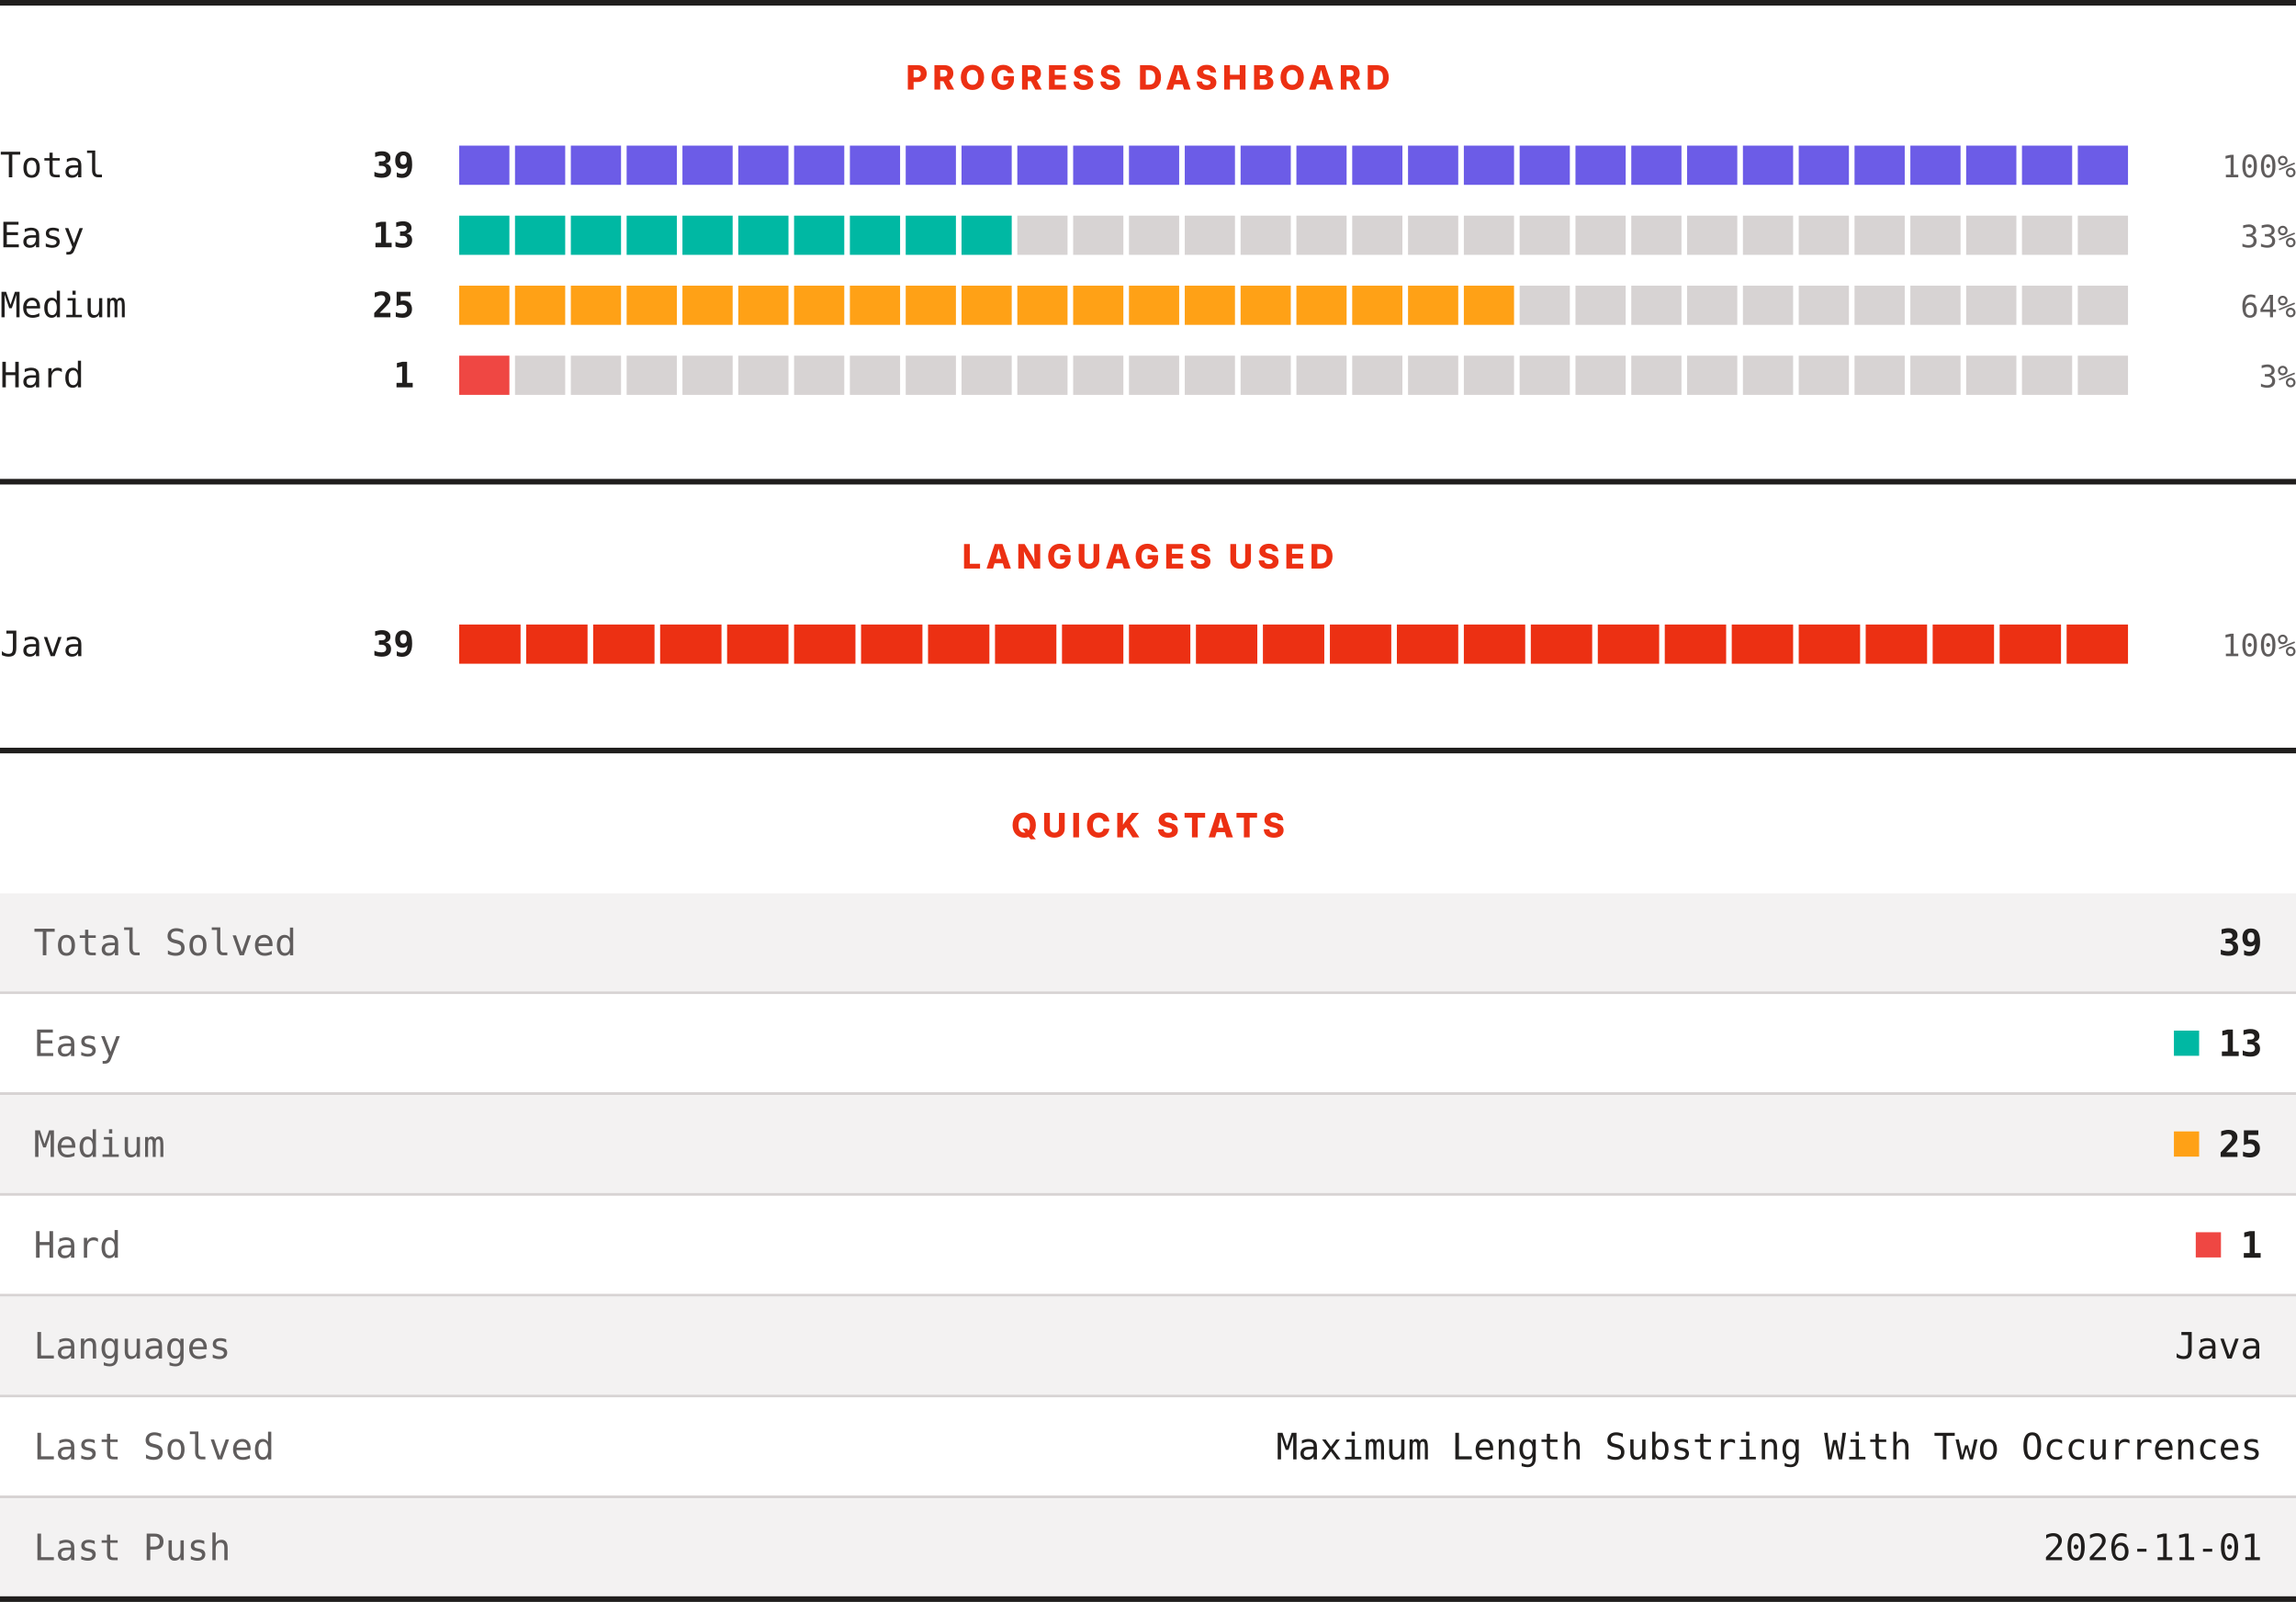
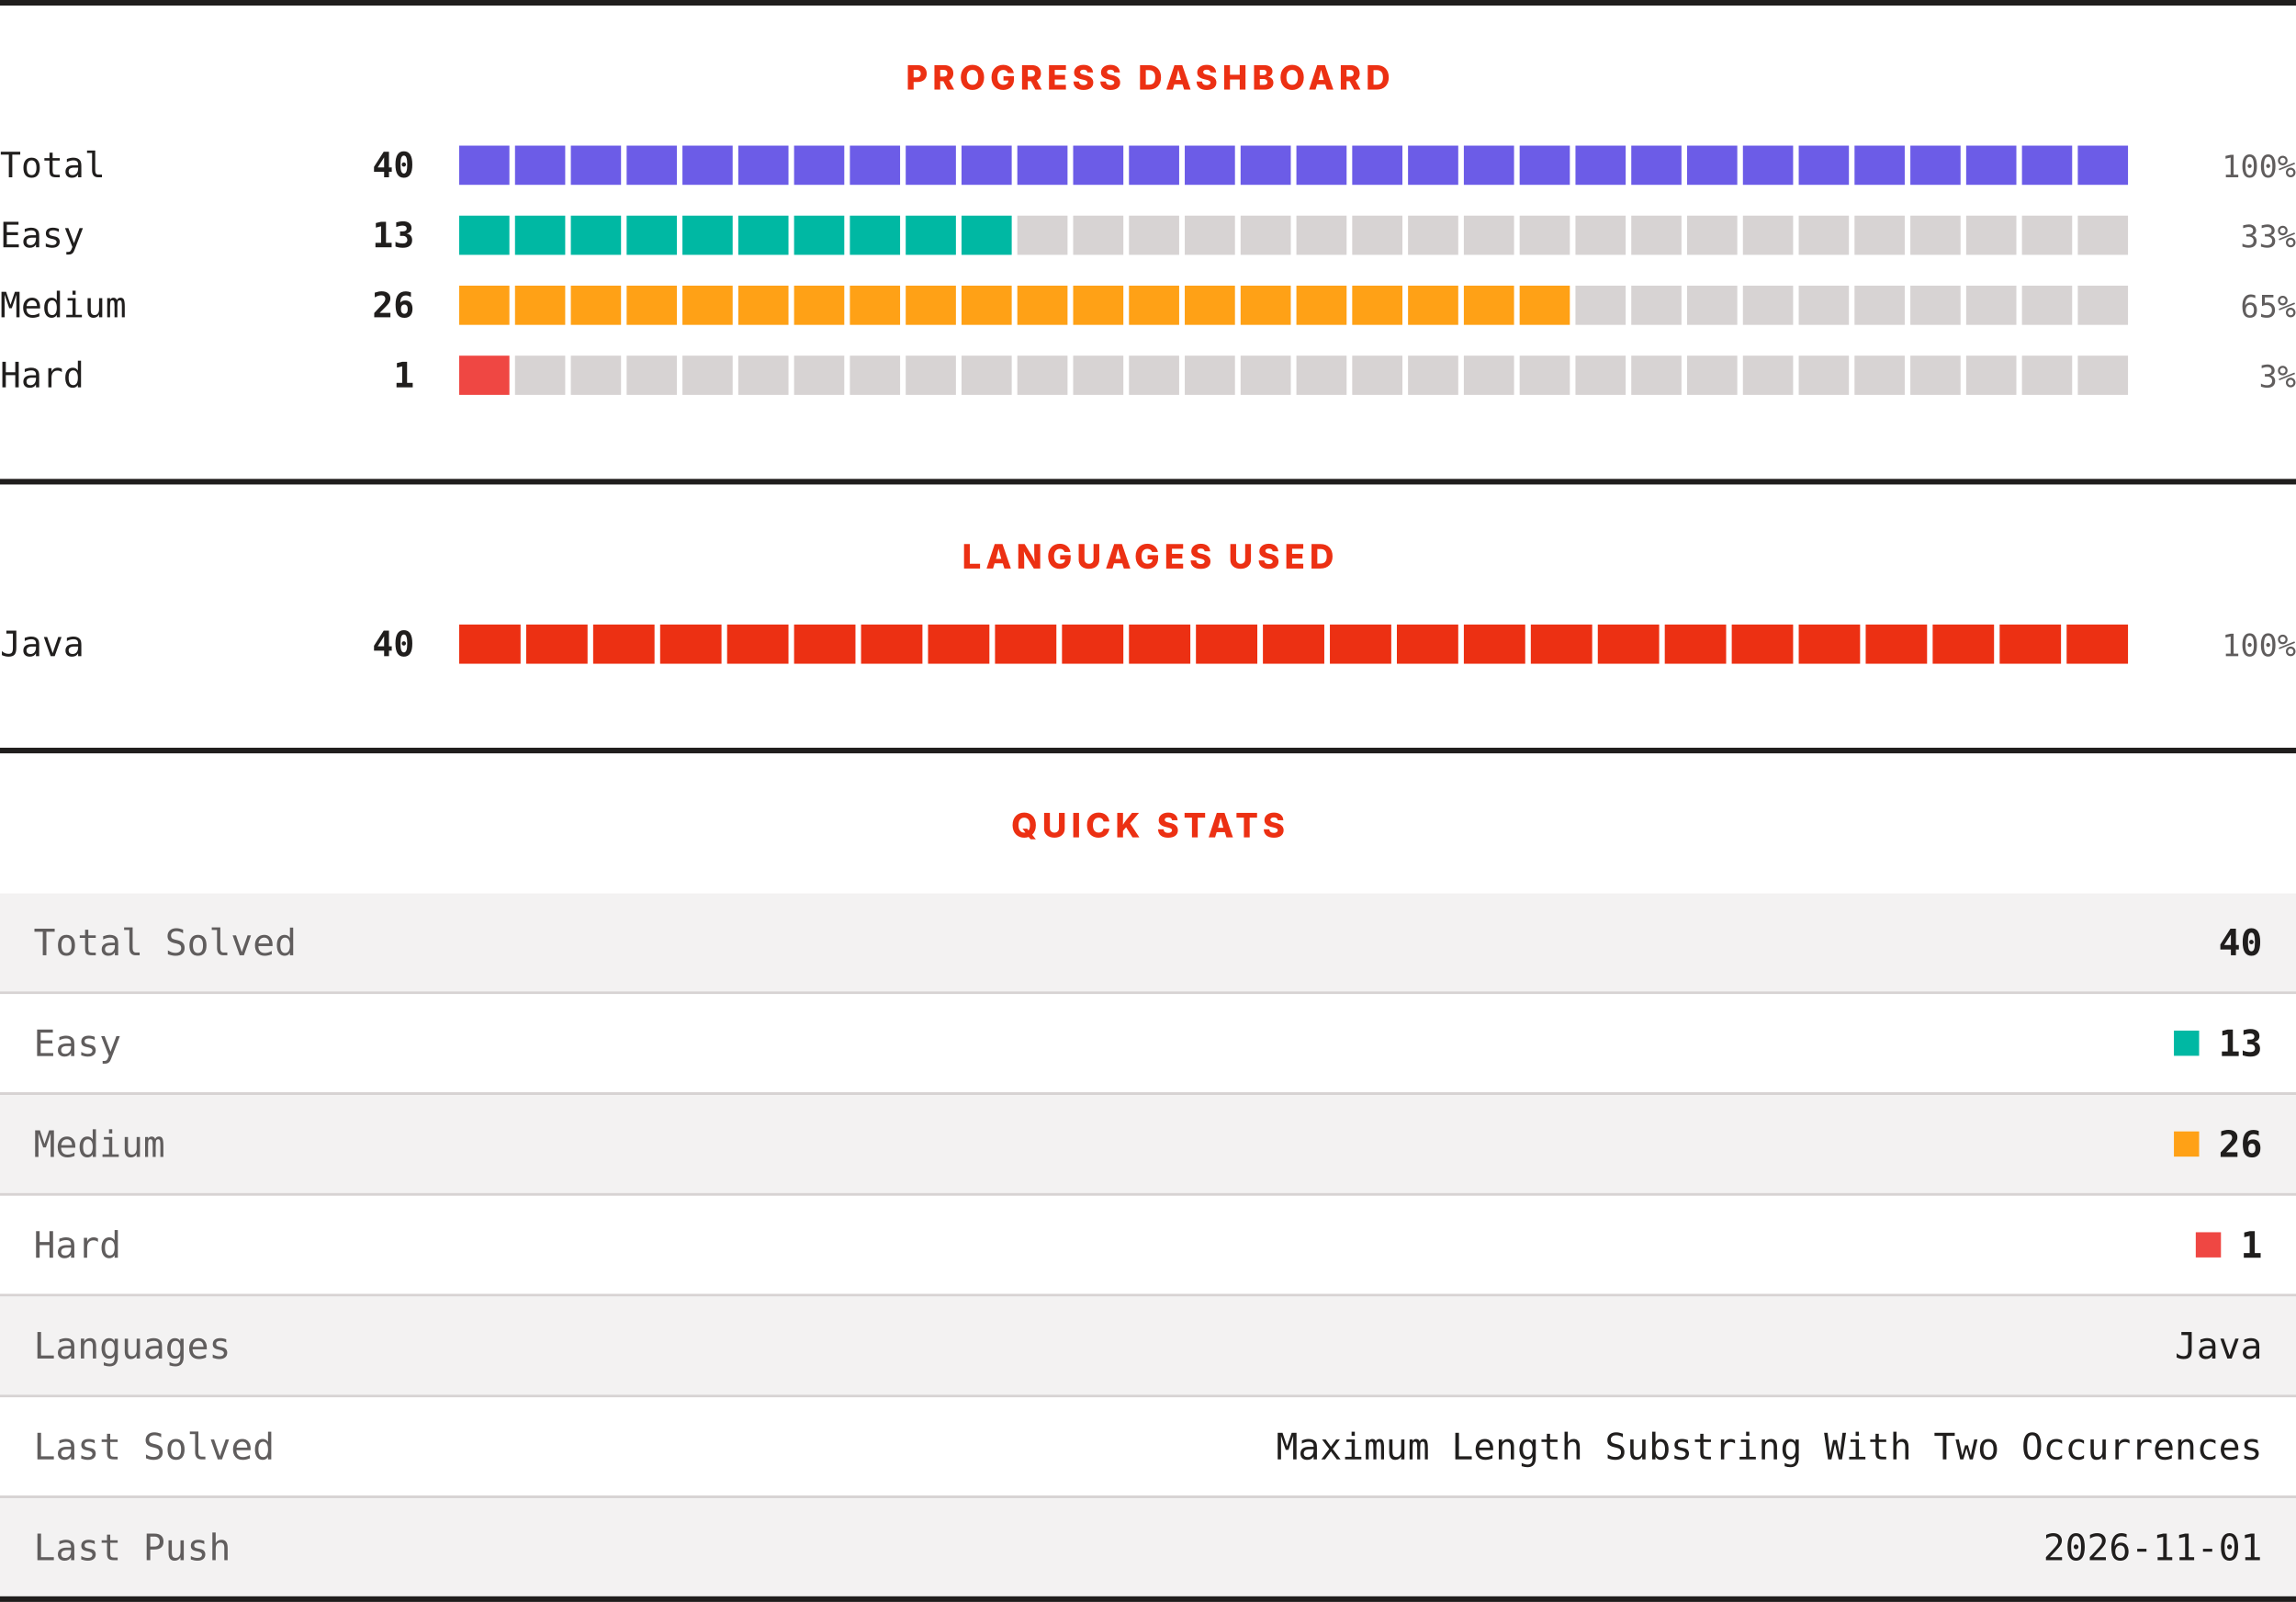
<svg xmlns="http://www.w3.org/2000/svg" width="820" height="572" viewBox="0 0 820 572" role="img" aria-label="LeetCode progress, languages and quick stats">
  <rect width="820" height="572" fill="#ffffff" />
  <rect x="0" y="0" width="820" height="2" fill="#201e1d" />
  <text x="410" y="32" text-anchor="middle" font-family="Archivo, system-ui, -apple-system, Segoe UI, sans-serif" font-size="12" font-weight="800" letter-spacing="1.68" fill="#ec3013">PROGRESS DASHBOARD</text>
  <text x="0" y="63.3" font-family="ui-monospace, SFMono-Regular, Menlo, Consolas, monospace" font-size="12.5" fill="#201e1d">Total</text>
-   <text x="148" y="63.3" text-anchor="end" font-family="ui-monospace, SFMono-Regular, Menlo, Consolas, monospace" font-size="12.5" font-weight="700" fill="#201e1d">39</text>
+   <text x="148" y="63.3" text-anchor="end" font-family="ui-monospace, SFMono-Regular, Menlo, Consolas, monospace" font-size="12.5" font-weight="700" fill="#201e1d">40</text>
  <rect x="164.00" y="52" width="17.93" height="14" fill="#6c5ce7" />
  <rect x="183.93" y="52" width="17.93" height="14" fill="#6c5ce7" />
  <rect x="203.87" y="52" width="17.93" height="14" fill="#6c5ce7" />
  <rect x="223.80" y="52" width="17.93" height="14" fill="#6c5ce7" />
  <rect x="243.73" y="52" width="17.93" height="14" fill="#6c5ce7" />
  <rect x="263.67" y="52" width="17.93" height="14" fill="#6c5ce7" />
  <rect x="283.60" y="52" width="17.93" height="14" fill="#6c5ce7" />
  <rect x="303.53" y="52" width="17.93" height="14" fill="#6c5ce7" />
  <rect x="323.47" y="52" width="17.93" height="14" fill="#6c5ce7" />
  <rect x="343.40" y="52" width="17.93" height="14" fill="#6c5ce7" />
  <rect x="363.33" y="52" width="17.93" height="14" fill="#6c5ce7" />
  <rect x="383.27" y="52" width="17.93" height="14" fill="#6c5ce7" />
  <rect x="403.20" y="52" width="17.93" height="14" fill="#6c5ce7" />
  <rect x="423.13" y="52" width="17.93" height="14" fill="#6c5ce7" />
  <rect x="443.07" y="52" width="17.93" height="14" fill="#6c5ce7" />
  <rect x="463.00" y="52" width="17.93" height="14" fill="#6c5ce7" />
  <rect x="482.93" y="52" width="17.93" height="14" fill="#6c5ce7" />
  <rect x="502.87" y="52" width="17.93" height="14" fill="#6c5ce7" />
  <rect x="522.80" y="52" width="17.93" height="14" fill="#6c5ce7" />
  <rect x="542.73" y="52" width="17.93" height="14" fill="#6c5ce7" />
  <rect x="562.67" y="52" width="17.93" height="14" fill="#6c5ce7" />
  <rect x="582.60" y="52" width="17.93" height="14" fill="#6c5ce7" />
  <rect x="602.53" y="52" width="17.93" height="14" fill="#6c5ce7" />
  <rect x="622.47" y="52" width="17.93" height="14" fill="#6c5ce7" />
  <rect x="642.40" y="52" width="17.93" height="14" fill="#6c5ce7" />
  <rect x="662.33" y="52" width="17.93" height="14" fill="#6c5ce7" />
  <rect x="682.27" y="52" width="17.93" height="14" fill="#6c5ce7" />
  <rect x="702.20" y="52" width="17.93" height="14" fill="#6c5ce7" />
  <rect x="722.13" y="52" width="17.93" height="14" fill="#6c5ce7" />
  <rect x="742.07" y="52" width="17.93" height="14" fill="#6c5ce7" />
  <text x="820" y="63.3" text-anchor="end" font-family="ui-monospace, SFMono-Regular, Menlo, Consolas, monospace" font-size="11" fill="#605d5d">100%</text>
  <text x="0" y="88.3" font-family="ui-monospace, SFMono-Regular, Menlo, Consolas, monospace" font-size="12.5" fill="#201e1d">Easy</text>
  <text x="148" y="88.3" text-anchor="end" font-family="ui-monospace, SFMono-Regular, Menlo, Consolas, monospace" font-size="12.5" font-weight="700" fill="#201e1d">13</text>
  <rect x="164.00" y="77" width="17.93" height="14" fill="#00b8a3" />
  <rect x="183.93" y="77" width="17.93" height="14" fill="#00b8a3" />
  <rect x="203.87" y="77" width="17.93" height="14" fill="#00b8a3" />
  <rect x="223.80" y="77" width="17.93" height="14" fill="#00b8a3" />
  <rect x="243.73" y="77" width="17.93" height="14" fill="#00b8a3" />
  <rect x="263.67" y="77" width="17.93" height="14" fill="#00b8a3" />
  <rect x="283.60" y="77" width="17.93" height="14" fill="#00b8a3" />
  <rect x="303.53" y="77" width="17.93" height="14" fill="#00b8a3" />
  <rect x="323.47" y="77" width="17.93" height="14" fill="#00b8a3" />
  <rect x="343.40" y="77" width="17.93" height="14" fill="#00b8a3" />
  <rect x="363.33" y="77" width="17.93" height="14" fill="#d7d3d3" />
  <rect x="383.27" y="77" width="17.93" height="14" fill="#d7d3d3" />
  <rect x="403.20" y="77" width="17.93" height="14" fill="#d7d3d3" />
  <rect x="423.13" y="77" width="17.93" height="14" fill="#d7d3d3" />
  <rect x="443.07" y="77" width="17.93" height="14" fill="#d7d3d3" />
  <rect x="463.00" y="77" width="17.93" height="14" fill="#d7d3d3" />
  <rect x="482.93" y="77" width="17.93" height="14" fill="#d7d3d3" />
  <rect x="502.87" y="77" width="17.93" height="14" fill="#d7d3d3" />
  <rect x="522.80" y="77" width="17.93" height="14" fill="#d7d3d3" />
  <rect x="542.73" y="77" width="17.93" height="14" fill="#d7d3d3" />
  <rect x="562.67" y="77" width="17.93" height="14" fill="#d7d3d3" />
  <rect x="582.60" y="77" width="17.93" height="14" fill="#d7d3d3" />
  <rect x="602.53" y="77" width="17.93" height="14" fill="#d7d3d3" />
  <rect x="622.47" y="77" width="17.93" height="14" fill="#d7d3d3" />
  <rect x="642.40" y="77" width="17.93" height="14" fill="#d7d3d3" />
  <rect x="662.33" y="77" width="17.93" height="14" fill="#d7d3d3" />
  <rect x="682.27" y="77" width="17.93" height="14" fill="#d7d3d3" />
  <rect x="702.20" y="77" width="17.93" height="14" fill="#d7d3d3" />
  <rect x="722.13" y="77" width="17.93" height="14" fill="#d7d3d3" />
  <rect x="742.07" y="77" width="17.93" height="14" fill="#d7d3d3" />
  <text x="820" y="88.3" text-anchor="end" font-family="ui-monospace, SFMono-Regular, Menlo, Consolas, monospace" font-size="11" fill="#605d5d">33%</text>
  <text x="0" y="113.3" font-family="ui-monospace, SFMono-Regular, Menlo, Consolas, monospace" font-size="12.5" fill="#201e1d">Medium</text>
-   <text x="148" y="113.3" text-anchor="end" font-family="ui-monospace, SFMono-Regular, Menlo, Consolas, monospace" font-size="12.5" font-weight="700" fill="#201e1d">25</text>
+   <text x="148" y="113.3" text-anchor="end" font-family="ui-monospace, SFMono-Regular, Menlo, Consolas, monospace" font-size="12.5" font-weight="700" fill="#201e1d">26</text>
  <rect x="164.00" y="102" width="17.93" height="14" fill="#ffa116" />
  <rect x="183.93" y="102" width="17.93" height="14" fill="#ffa116" />
  <rect x="203.87" y="102" width="17.93" height="14" fill="#ffa116" />
  <rect x="223.80" y="102" width="17.93" height="14" fill="#ffa116" />
  <rect x="243.73" y="102" width="17.93" height="14" fill="#ffa116" />
  <rect x="263.67" y="102" width="17.93" height="14" fill="#ffa116" />
  <rect x="283.60" y="102" width="17.93" height="14" fill="#ffa116" />
  <rect x="303.53" y="102" width="17.93" height="14" fill="#ffa116" />
  <rect x="323.47" y="102" width="17.93" height="14" fill="#ffa116" />
  <rect x="343.40" y="102" width="17.93" height="14" fill="#ffa116" />
  <rect x="363.33" y="102" width="17.93" height="14" fill="#ffa116" />
  <rect x="383.27" y="102" width="17.93" height="14" fill="#ffa116" />
  <rect x="403.20" y="102" width="17.93" height="14" fill="#ffa116" />
  <rect x="423.13" y="102" width="17.93" height="14" fill="#ffa116" />
  <rect x="443.07" y="102" width="17.93" height="14" fill="#ffa116" />
  <rect x="463.00" y="102" width="17.93" height="14" fill="#ffa116" />
  <rect x="482.93" y="102" width="17.93" height="14" fill="#ffa116" />
  <rect x="502.87" y="102" width="17.93" height="14" fill="#ffa116" />
  <rect x="522.80" y="102" width="17.93" height="14" fill="#ffa116" />
-   <rect x="542.73" y="102" width="17.93" height="14" fill="#d7d3d3" />
+   <rect x="542.73" y="102" width="17.93" height="14" fill="#ffa116" />
  <rect x="562.67" y="102" width="17.93" height="14" fill="#d7d3d3" />
  <rect x="582.60" y="102" width="17.93" height="14" fill="#d7d3d3" />
  <rect x="602.53" y="102" width="17.93" height="14" fill="#d7d3d3" />
  <rect x="622.47" y="102" width="17.93" height="14" fill="#d7d3d3" />
  <rect x="642.40" y="102" width="17.93" height="14" fill="#d7d3d3" />
  <rect x="662.33" y="102" width="17.93" height="14" fill="#d7d3d3" />
  <rect x="682.27" y="102" width="17.93" height="14" fill="#d7d3d3" />
  <rect x="702.20" y="102" width="17.93" height="14" fill="#d7d3d3" />
  <rect x="722.13" y="102" width="17.93" height="14" fill="#d7d3d3" />
  <rect x="742.07" y="102" width="17.93" height="14" fill="#d7d3d3" />
-   <text x="820" y="113.3" text-anchor="end" font-family="ui-monospace, SFMono-Regular, Menlo, Consolas, monospace" font-size="11" fill="#605d5d">64%</text>
+   <text x="820" y="113.3" text-anchor="end" font-family="ui-monospace, SFMono-Regular, Menlo, Consolas, monospace" font-size="11" fill="#605d5d">65%</text>
  <text x="0" y="138.3" font-family="ui-monospace, SFMono-Regular, Menlo, Consolas, monospace" font-size="12.5" fill="#201e1d">Hard</text>
  <text x="148" y="138.3" text-anchor="end" font-family="ui-monospace, SFMono-Regular, Menlo, Consolas, monospace" font-size="12.5" font-weight="700" fill="#201e1d">1</text>
  <rect x="164.00" y="127" width="17.93" height="14" fill="#ef4743" />
  <rect x="183.93" y="127" width="17.93" height="14" fill="#d7d3d3" />
  <rect x="203.87" y="127" width="17.93" height="14" fill="#d7d3d3" />
  <rect x="223.80" y="127" width="17.93" height="14" fill="#d7d3d3" />
  <rect x="243.73" y="127" width="17.93" height="14" fill="#d7d3d3" />
  <rect x="263.67" y="127" width="17.93" height="14" fill="#d7d3d3" />
  <rect x="283.60" y="127" width="17.93" height="14" fill="#d7d3d3" />
  <rect x="303.53" y="127" width="17.93" height="14" fill="#d7d3d3" />
  <rect x="323.47" y="127" width="17.93" height="14" fill="#d7d3d3" />
  <rect x="343.40" y="127" width="17.93" height="14" fill="#d7d3d3" />
  <rect x="363.33" y="127" width="17.93" height="14" fill="#d7d3d3" />
  <rect x="383.27" y="127" width="17.93" height="14" fill="#d7d3d3" />
  <rect x="403.20" y="127" width="17.93" height="14" fill="#d7d3d3" />
  <rect x="423.13" y="127" width="17.93" height="14" fill="#d7d3d3" />
  <rect x="443.07" y="127" width="17.93" height="14" fill="#d7d3d3" />
  <rect x="463.00" y="127" width="17.93" height="14" fill="#d7d3d3" />
  <rect x="482.93" y="127" width="17.93" height="14" fill="#d7d3d3" />
  <rect x="502.87" y="127" width="17.93" height="14" fill="#d7d3d3" />
  <rect x="522.80" y="127" width="17.93" height="14" fill="#d7d3d3" />
  <rect x="542.73" y="127" width="17.93" height="14" fill="#d7d3d3" />
  <rect x="562.67" y="127" width="17.93" height="14" fill="#d7d3d3" />
  <rect x="582.60" y="127" width="17.93" height="14" fill="#d7d3d3" />
  <rect x="602.53" y="127" width="17.93" height="14" fill="#d7d3d3" />
  <rect x="622.47" y="127" width="17.93" height="14" fill="#d7d3d3" />
  <rect x="642.40" y="127" width="17.93" height="14" fill="#d7d3d3" />
  <rect x="662.33" y="127" width="17.93" height="14" fill="#d7d3d3" />
  <rect x="682.27" y="127" width="17.93" height="14" fill="#d7d3d3" />
  <rect x="702.20" y="127" width="17.93" height="14" fill="#d7d3d3" />
  <rect x="722.13" y="127" width="17.93" height="14" fill="#d7d3d3" />
  <rect x="742.07" y="127" width="17.93" height="14" fill="#d7d3d3" />
  <text x="820" y="138.3" text-anchor="end" font-family="ui-monospace, SFMono-Regular, Menlo, Consolas, monospace" font-size="11" fill="#605d5d">3%</text>
  <rect x="0" y="171" width="820" height="2" fill="#201e1d" />
  <text x="410" y="203" text-anchor="middle" font-family="Archivo, system-ui, -apple-system, Segoe UI, sans-serif" font-size="12" font-weight="800" letter-spacing="1.68" fill="#ec3013">LANGUAGES USED</text>
  <text x="0" y="234.3" font-family="ui-monospace, SFMono-Regular, Menlo, Consolas, monospace" font-size="12.5" fill="#201e1d">Java</text>
-   <text x="148" y="234.3" text-anchor="end" font-family="ui-monospace, SFMono-Regular, Menlo, Consolas, monospace" font-size="12.5" font-weight="700" fill="#201e1d">39</text>
+   <text x="148" y="234.3" text-anchor="end" font-family="ui-monospace, SFMono-Regular, Menlo, Consolas, monospace" font-size="12.5" font-weight="700" fill="#201e1d">40</text>
  <rect x="164.00" y="223" width="21.92" height="14" fill="#ec3013" />
  <rect x="187.92" y="223" width="21.92" height="14" fill="#ec3013" />
  <rect x="211.84" y="223" width="21.92" height="14" fill="#ec3013" />
  <rect x="235.76" y="223" width="21.92" height="14" fill="#ec3013" />
  <rect x="259.68" y="223" width="21.92" height="14" fill="#ec3013" />
  <rect x="283.60" y="223" width="21.92" height="14" fill="#ec3013" />
  <rect x="307.52" y="223" width="21.92" height="14" fill="#ec3013" />
  <rect x="331.44" y="223" width="21.92" height="14" fill="#ec3013" />
  <rect x="355.36" y="223" width="21.92" height="14" fill="#ec3013" />
  <rect x="379.28" y="223" width="21.92" height="14" fill="#ec3013" />
  <rect x="403.20" y="223" width="21.92" height="14" fill="#ec3013" />
  <rect x="427.12" y="223" width="21.92" height="14" fill="#ec3013" />
  <rect x="451.04" y="223" width="21.92" height="14" fill="#ec3013" />
  <rect x="474.96" y="223" width="21.92" height="14" fill="#ec3013" />
  <rect x="498.88" y="223" width="21.92" height="14" fill="#ec3013" />
  <rect x="522.80" y="223" width="21.92" height="14" fill="#ec3013" />
  <rect x="546.72" y="223" width="21.92" height="14" fill="#ec3013" />
  <rect x="570.64" y="223" width="21.92" height="14" fill="#ec3013" />
  <rect x="594.56" y="223" width="21.92" height="14" fill="#ec3013" />
  <rect x="618.48" y="223" width="21.92" height="14" fill="#ec3013" />
  <rect x="642.40" y="223" width="21.92" height="14" fill="#ec3013" />
  <rect x="666.32" y="223" width="21.92" height="14" fill="#ec3013" />
  <rect x="690.24" y="223" width="21.92" height="14" fill="#ec3013" />
  <rect x="714.16" y="223" width="21.92" height="14" fill="#ec3013" />
  <rect x="738.08" y="223" width="21.92" height="14" fill="#ec3013" />
  <text x="820" y="234.3" text-anchor="end" font-family="ui-monospace, SFMono-Regular, Menlo, Consolas, monospace" font-size="11" fill="#605d5d">100%</text>
  <rect x="0" y="267" width="820" height="2" fill="#201e1d" />
  <text x="410" y="299" text-anchor="middle" font-family="Archivo, system-ui, -apple-system, Segoe UI, sans-serif" font-size="12" font-weight="800" letter-spacing="1.68" fill="#ec3013">QUICK STATS</text>
  <rect x="0" y="319" width="820" height="35" fill="#f3f2f2" />
  <text x="12" y="341.1" font-family="ui-monospace, SFMono-Regular, Menlo, Consolas, monospace" font-size="13" fill="#605d5d">Total Solved</text>
-   <text x="808" y="341.1" text-anchor="end" font-family="ui-monospace, SFMono-Regular, Menlo, Consolas, monospace" font-size="13" font-weight="700" fill="#201e1d">39</text>
+   <text x="808" y="341.1" text-anchor="end" font-family="ui-monospace, SFMono-Regular, Menlo, Consolas, monospace" font-size="13" font-weight="700" fill="#201e1d">40</text>
  <rect x="0" y="354" width="820" height="1" fill="#d7d3d3" />
  <rect x="0" y="355" width="820" height="35" fill="#ffffff" />
  <text x="12" y="377.1" font-family="ui-monospace, SFMono-Regular, Menlo, Consolas, monospace" font-size="13" fill="#605d5d">Easy</text>
  <rect x="776.4" y="368" width="9" height="9" fill="#00b8a3" />
  <text x="808" y="377.1" text-anchor="end" font-family="ui-monospace, SFMono-Regular, Menlo, Consolas, monospace" font-size="13" font-weight="700" fill="#201e1d">13</text>
  <rect x="0" y="390" width="820" height="1" fill="#d7d3d3" />
  <rect x="0" y="391" width="820" height="35" fill="#f3f2f2" />
  <text x="12" y="413.1" font-family="ui-monospace, SFMono-Regular, Menlo, Consolas, monospace" font-size="13" fill="#605d5d">Medium</text>
  <rect x="776.4" y="404" width="9" height="9" fill="#ffa116" />
-   <text x="808" y="413.1" text-anchor="end" font-family="ui-monospace, SFMono-Regular, Menlo, Consolas, monospace" font-size="13" font-weight="700" fill="#201e1d">25</text>
+   <text x="808" y="413.1" text-anchor="end" font-family="ui-monospace, SFMono-Regular, Menlo, Consolas, monospace" font-size="13" font-weight="700" fill="#201e1d">26</text>
  <rect x="0" y="426" width="820" height="1" fill="#d7d3d3" />
  <rect x="0" y="427" width="820" height="35" fill="#ffffff" />
  <text x="12" y="449.1" font-family="ui-monospace, SFMono-Regular, Menlo, Consolas, monospace" font-size="13" fill="#605d5d">Hard</text>
  <rect x="784.2" y="440" width="9" height="9" fill="#ef4743" />
  <text x="808" y="449.1" text-anchor="end" font-family="ui-monospace, SFMono-Regular, Menlo, Consolas, monospace" font-size="13" font-weight="700" fill="#201e1d">1</text>
  <rect x="0" y="462" width="820" height="1" fill="#d7d3d3" />
  <rect x="0" y="463" width="820" height="35" fill="#f3f2f2" />
  <text x="12" y="485.1" font-family="ui-monospace, SFMono-Regular, Menlo, Consolas, monospace" font-size="13" fill="#605d5d">Languages</text>
  <text x="808" y="485.1" text-anchor="end" font-family="ui-monospace, SFMono-Regular, Menlo, Consolas, monospace" font-size="13" fill="#201e1d">Java</text>
  <rect x="0" y="498" width="820" height="1" fill="#d7d3d3" />
  <rect x="0" y="499" width="820" height="35" fill="#ffffff" />
  <text x="12" y="521.1" font-family="ui-monospace, SFMono-Regular, Menlo, Consolas, monospace" font-size="13" fill="#605d5d">Last Solved</text>
  <text x="808" y="521.1" text-anchor="end" font-family="ui-monospace, SFMono-Regular, Menlo, Consolas, monospace" font-size="13" fill="#201e1d">Maximum Length Substring With Two Occurrences</text>
  <rect x="0" y="534" width="820" height="1" fill="#d7d3d3" />
  <rect x="0" y="535" width="820" height="35" fill="#f3f2f2" />
  <text x="12" y="557.1" font-family="ui-monospace, SFMono-Regular, Menlo, Consolas, monospace" font-size="13" fill="#605d5d">Last Push</text>
  <text x="808" y="557.1" text-anchor="end" font-family="ui-monospace, SFMono-Regular, Menlo, Consolas, monospace" font-size="13" fill="#201e1d">2026-11-01</text>
  <rect x="0" y="570" width="820" height="2" fill="#201e1d" />
</svg>
